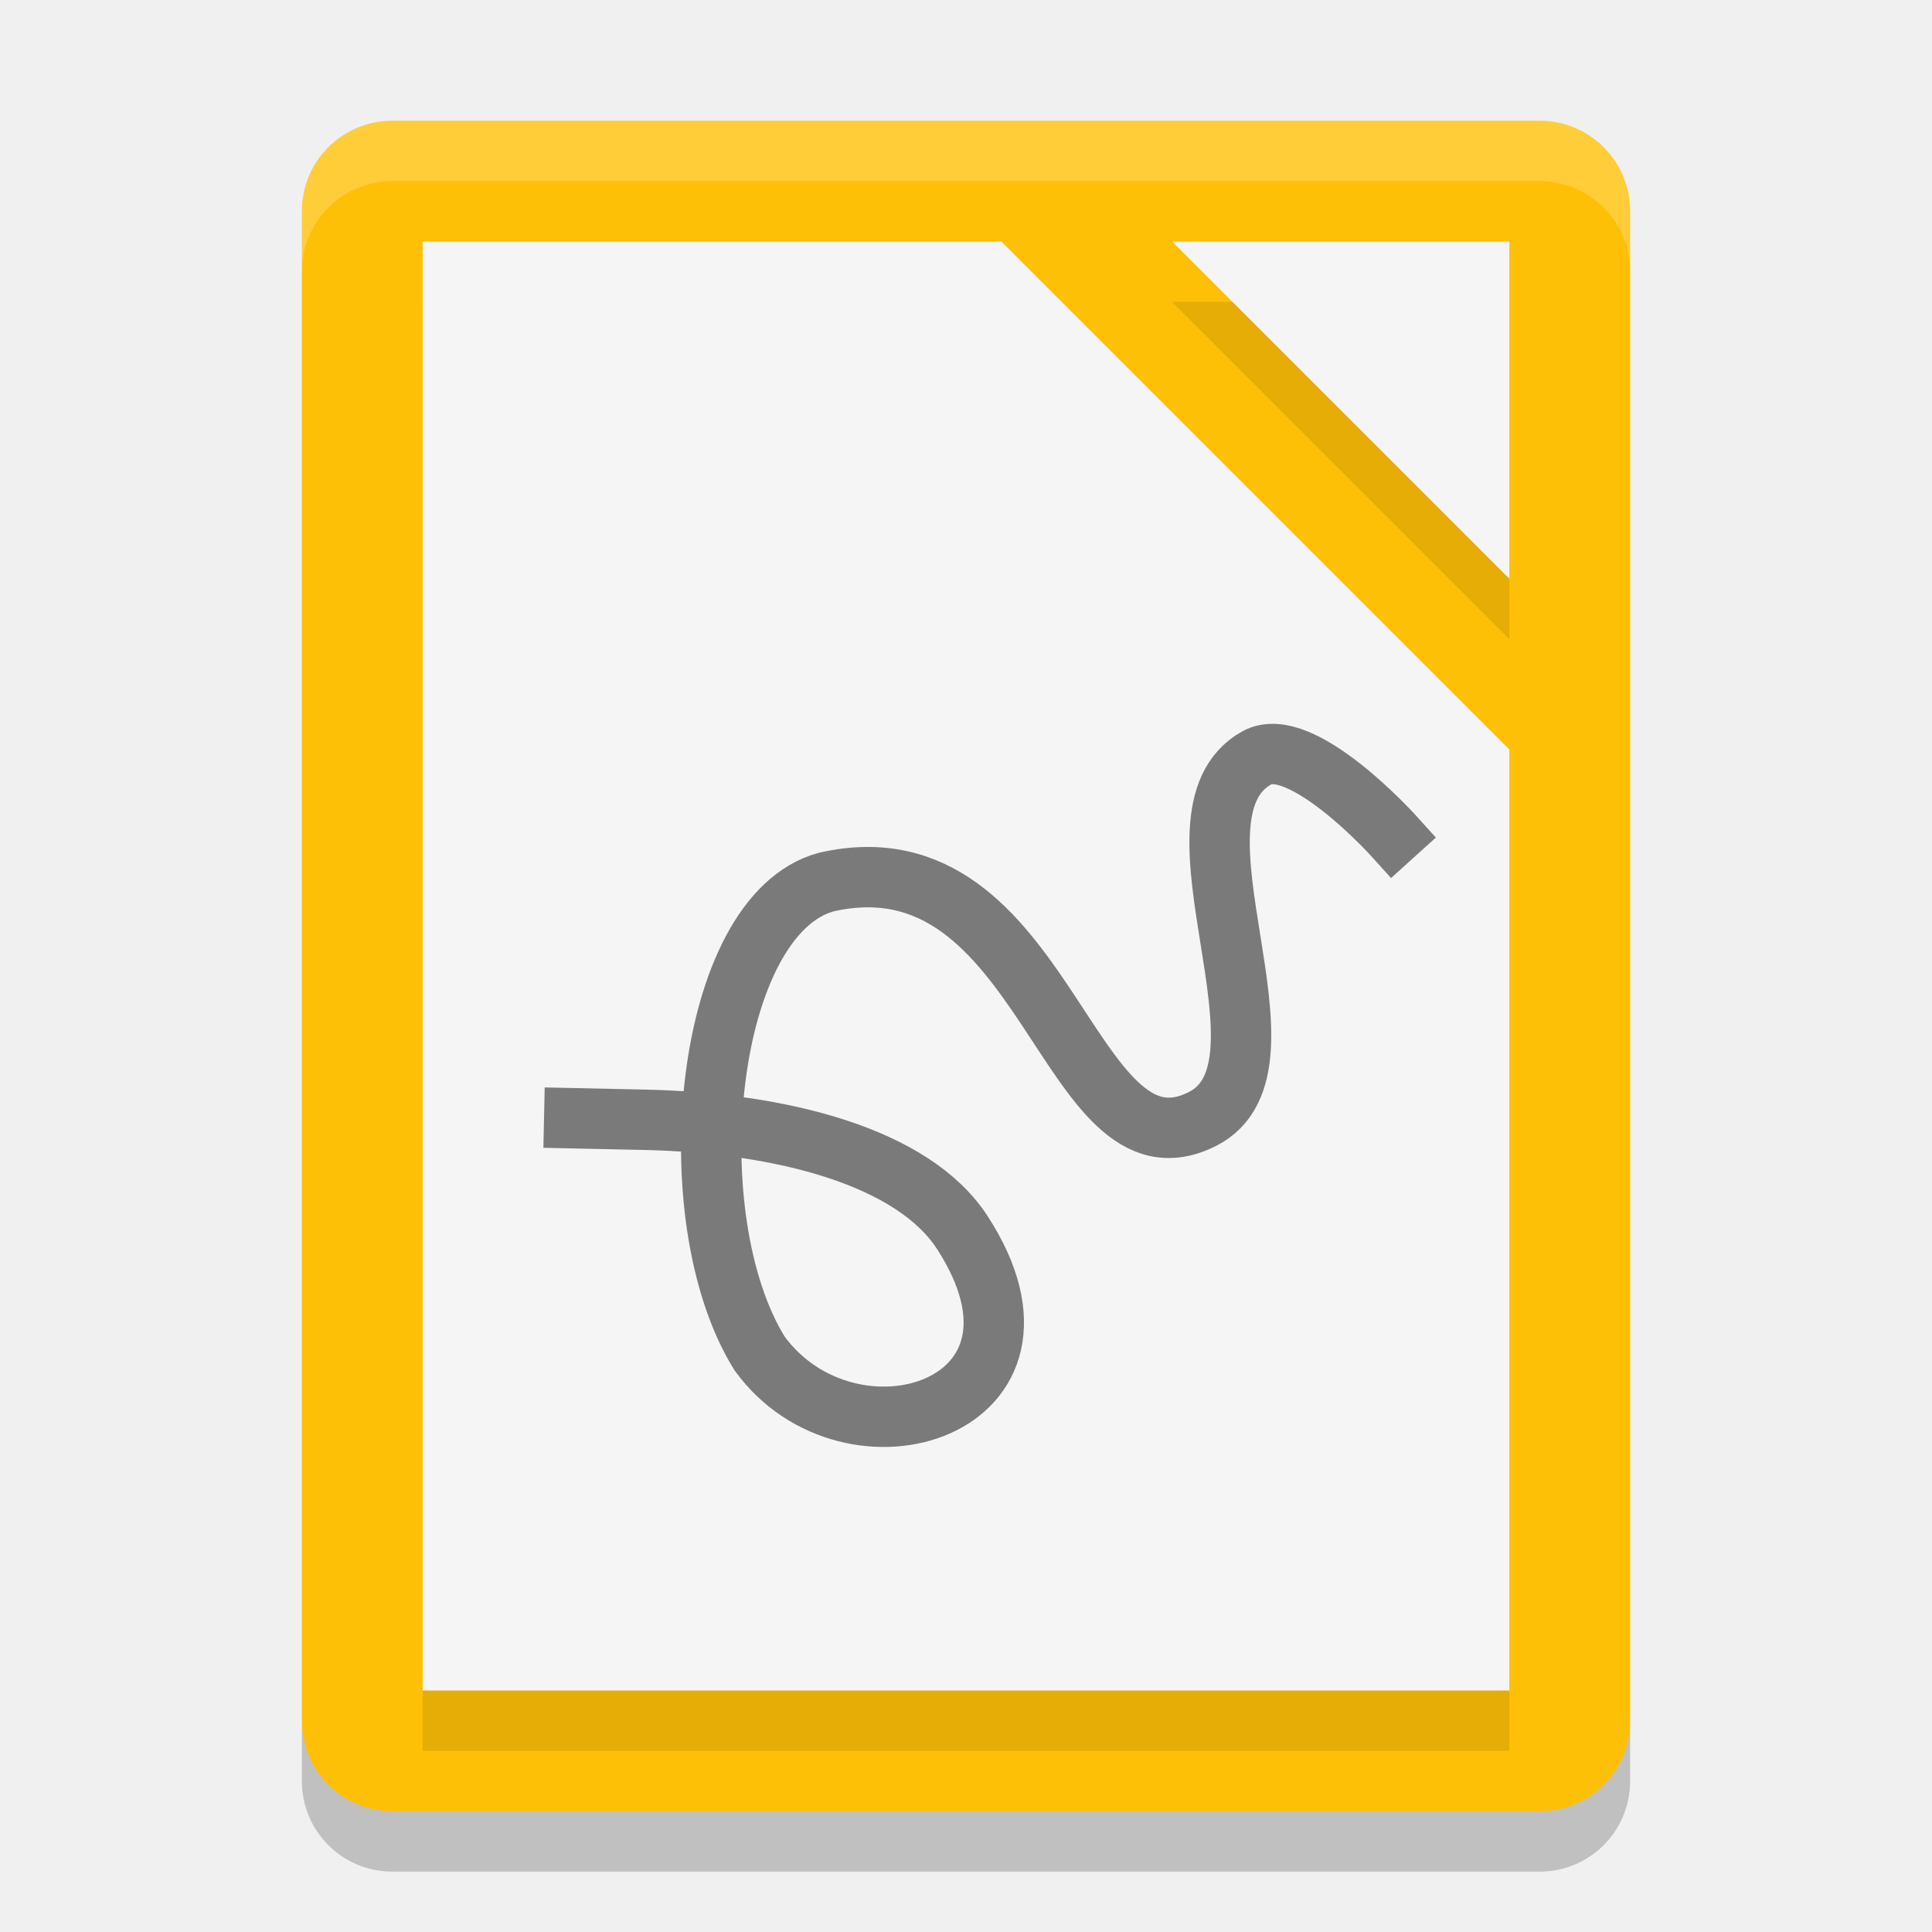
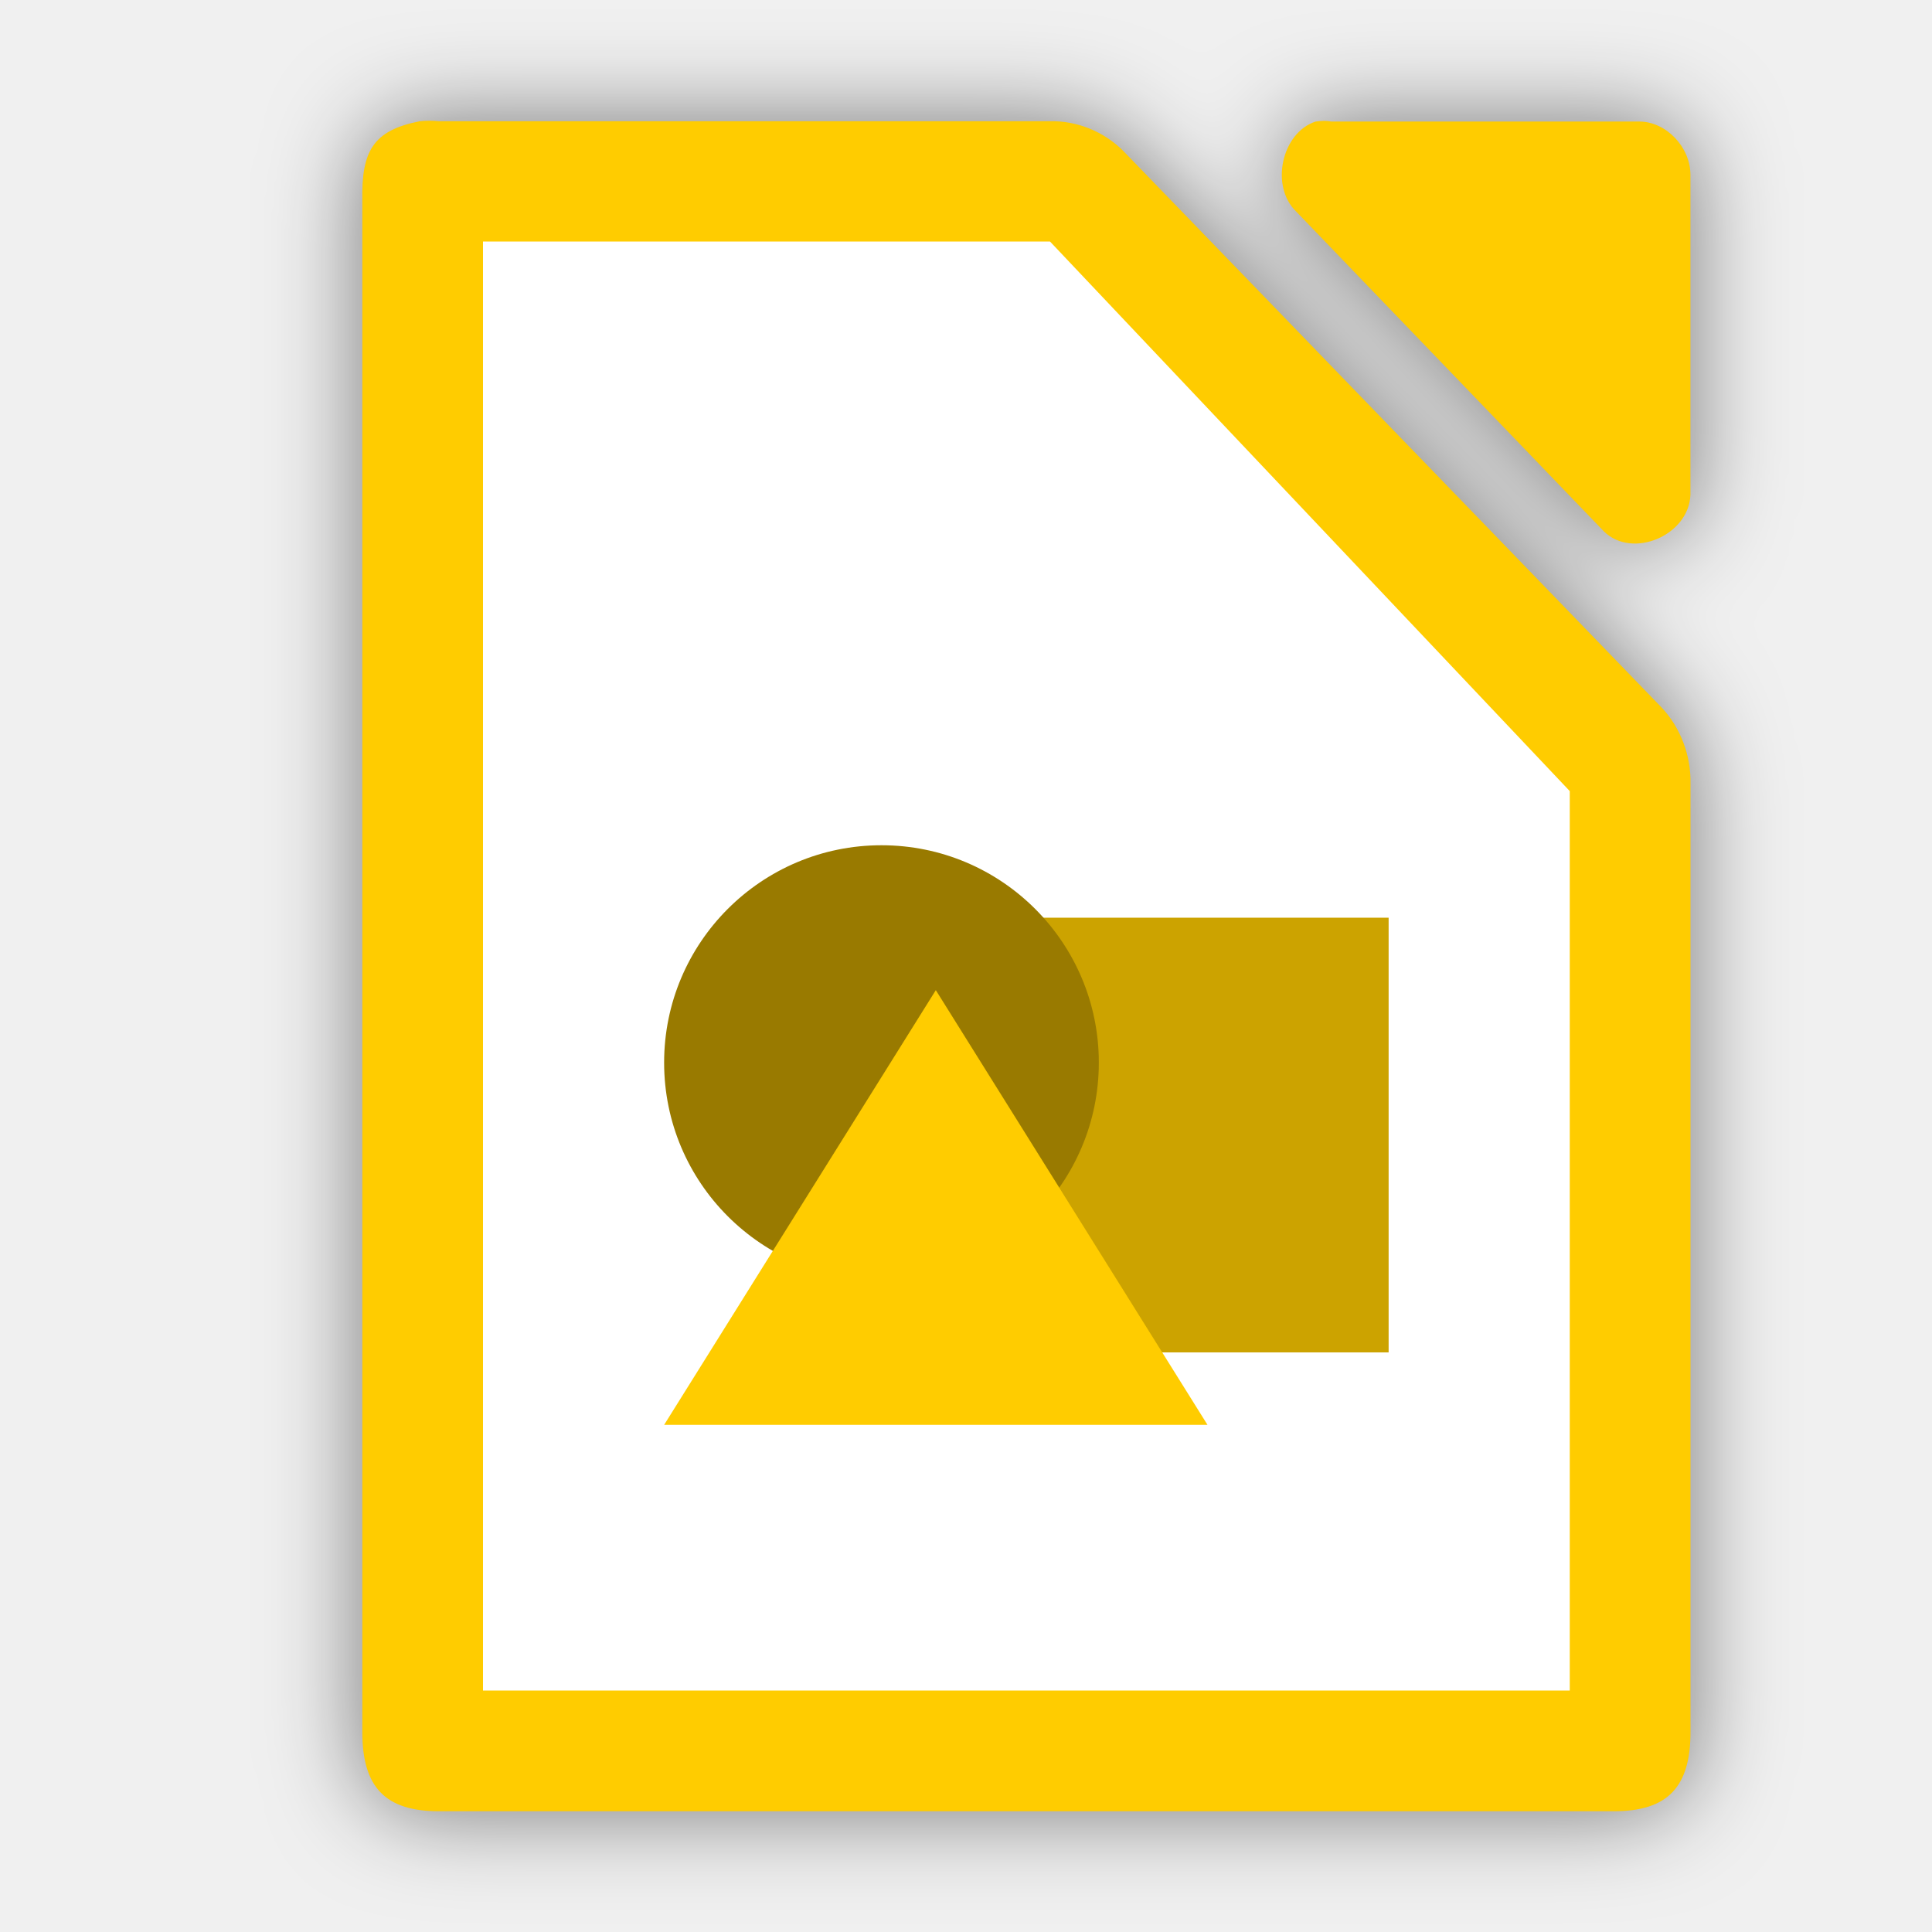
- <svg xmlns="http://www.w3.org/2000/svg" width="32" height="32" version="1">
-   <path fill="#fec006" d="m27 28.5v-25c0-0.831-0.669-1.5-1.5-1.5h-19c-0.831 0-1.5 0.669-1.5 1.5v25c0 0.831 0.669 1.5 1.5 1.5h19c0.831 0 1.5-0.669 1.5-1.5z" />
-   <path opacity=".1" d="m7 5v24h18v-15.586l-8.414-8.414h-9.586zm12.414 0 5.586 5.586v-5.586h-5.586z" />
-   <path fill="#f5f5f5" d="m7 4v24h18v-15.586l-8.414-8.414h-9.586zm12.414 0 5.586 5.586v-5.586h-5.586z" />
-   <path fill="#fff" style="opacity:0.2" d="m6.5 2c-0.831 0-1.5 0.669-1.5 1.5v1c0-0.831 0.669-1.5 1.5-1.5h19c0.831 0 1.5 0.669 1.5 1.5v-1c0-0.831-0.669-1.5-1.5-1.5z" />
-   <path style="opacity:0.5;fill:none;stroke:#000000;stroke-linecap:square" d="m 9.511,18.522 1.161,0.025 c 2.286,0.049 4.457,0.617 5.267,1.868 1.89,2.919 -1.853,4.066 -3.357,2.004 -1.405,-2.263 -0.919,-7.264 1.106,-7.81 3.664,-0.831 3.973,5.06 6.226,3.926 1.736,-0.874 -0.792,-5.038 0.903,-5.983 0.73,-0.407 2.259,1.285 2.259,1.285" />
-   <path opacity=".2" d="m5 28.5v1c0 0.831 0.669 1.5 1.5 1.5h19c0.831 0 1.5-0.669 1.5-1.5v-1c0 0.831-0.669 1.5-1.5 1.5h-19c-0.831 0-1.5-0.669-1.5-1.5z" />
+ <svg xmlns="http://www.w3.org/2000/svg" height="32" width="32" id="svg16" version="1.1" viewBox="0 0 32 32">
+   <defs id="defs20">
+     <linearGradient id="b-7" gradientTransform="matrix(1.69223,0,0,1.749514,-162.3822,-1712.929)" gradientUnits="userSpaceOnUse" x1="122.75" x2="111.75" y1="991.621" y2="977.117">
+       <stop offset="0" stop-color="#535353" id="stop7-4" />
+       <stop offset="1" stop-color="#7e7e7e" id="stop9-2" />
+     </linearGradient>
+     <filter style="color-interpolation-filters:sRGB" id="filter61538" x="-0.085" width="1.17" y="-0.067" height="1.134">
+       <feGaussianBlur stdDeviation="0.781" id="feGaussianBlur61540" />
+     </filter>
+   </defs>
+   <linearGradient gradientTransform="matrix(0.1956521,0,0,0.2068966,4.477997,2.758621)" y2="6" y1="122" x2="20.001" x1="108.001" gradientUnits="userSpaceOnUse" id="a">
+     <stop id="stop2" stop-color="#e6e6e6" offset="0" />
+     <stop id="stop4" stop-color="#fff" offset="1" />
+   </linearGradient>
+   <linearGradient y2="977.117" y1="991.621" x2="111.75" x1="122.75" gradientUnits="userSpaceOnUse" gradientTransform="matrix(1.69223,0,0,1.749514,-181.4137,-1706.168)" id="b">
+     <stop id="stop7" stop-color="#535353" offset="0" />
+     <stop id="stop9" stop-color="#7e7e7e" offset="1" />
+   </linearGradient>
+   <path d="M 7.111,2 C 7.058,2 7.005,2.002 6.953,2.008 6.177,2.161 5.987,2.503 6.001,3.32 V 28.688 C 6.001,29.604 6.384,30 7.27,30 h 19.461 c 0.886,-8.8e-5 1.269,-0.396 1.269,-1.312 V 12.978 c 0.01,-0.462 -0.165,-0.925 -0.476,-1.257 L 18.605,2.5 C 18.284,2.178 17.836,1.997 17.389,2.008 H 7.27 C 7.217,2.002 7.164,2 7.111,2 Z m 14.81,0.003 c -0.044,0 -0.089,0.004 -0.133,0.011 -0.563,0.187 -0.753,1.073 -0.319,1.49 L 26.567,8.802 c 0.471,0.464 1.408,0.067 1.433,-0.607 V 2.896 c -5e-5,-0.462 -0.405,-0.883 -0.849,-0.883 h -5.097 c -0.044,-0.007 -0.089,-0.011 -0.133,-0.011 z" fill="url(#b)" id="path12-3" style="fill:#000000;fill-opacity:1;stroke-width:0.215;opacity:0.5;filter:url(#filter61538)" />
+   <path style="fill:#ffcc00;stroke-width:0.215;fill-opacity:1" id="path12" fill="url(#b)" d="M 7.111,2 C 7.058,2 7.005,2.002 6.953,2.008 6.177,2.161 5.987,2.503 6.001,3.32 V 28.688 C 6.001,29.604 6.384,30 7.27,30 h 19.461 c 0.886,-8.8e-5 1.269,-0.396 1.269,-1.312 V 12.978 c 0.01,-0.462 -0.165,-0.925 -0.476,-1.257 L 18.605,2.5 C 18.284,2.178 17.836,1.997 17.389,2.008 H 7.27 C 7.217,2.002 7.164,2 7.111,2 Z M 21.921,2.003 c -0.044,0 -0.089,0.004 -0.133,0.011 -0.563,0.187 -0.753,1.073 -0.319,1.49 l 5.097,5.298 c 0.471,0.464 1.408,0.067 1.433,-0.607 V 2.896 c -5e-5,-0.462 -0.405,-0.883 -0.849,-0.883 h -5.097 c -0.044,-0.007 -0.089,-0.011 -0.133,-0.011 z" />
+   <path style="fill:#ffffff;stroke-width:0.201" id="path14" fill="url(#a)" d="M 8,4 V 28 H 26 V 13.103 L 17.391,4 Z" />
+   <rect style="opacity:1;fill:#cca300;fill-opacity:1;stroke-width:1.165" id="rect3161" width="7.2" height="7.2" x="15.8" y="15.2" />
+   <circle style="opacity:1;fill:#997a00;fill-opacity:1;stroke-width:0.499" id="path3159" cx="14.6" cy="17.6" r="3.6" />
+   <path style="fill:#ffcc00;fill-opacity:1;stroke:none;stroke-width:1.006px;stroke-linecap:butt;stroke-linejoin:miter;stroke-opacity:1" d="M 15.5,16.4 11,23.6 20,23.6 Z" id="path3185" />
</svg>
